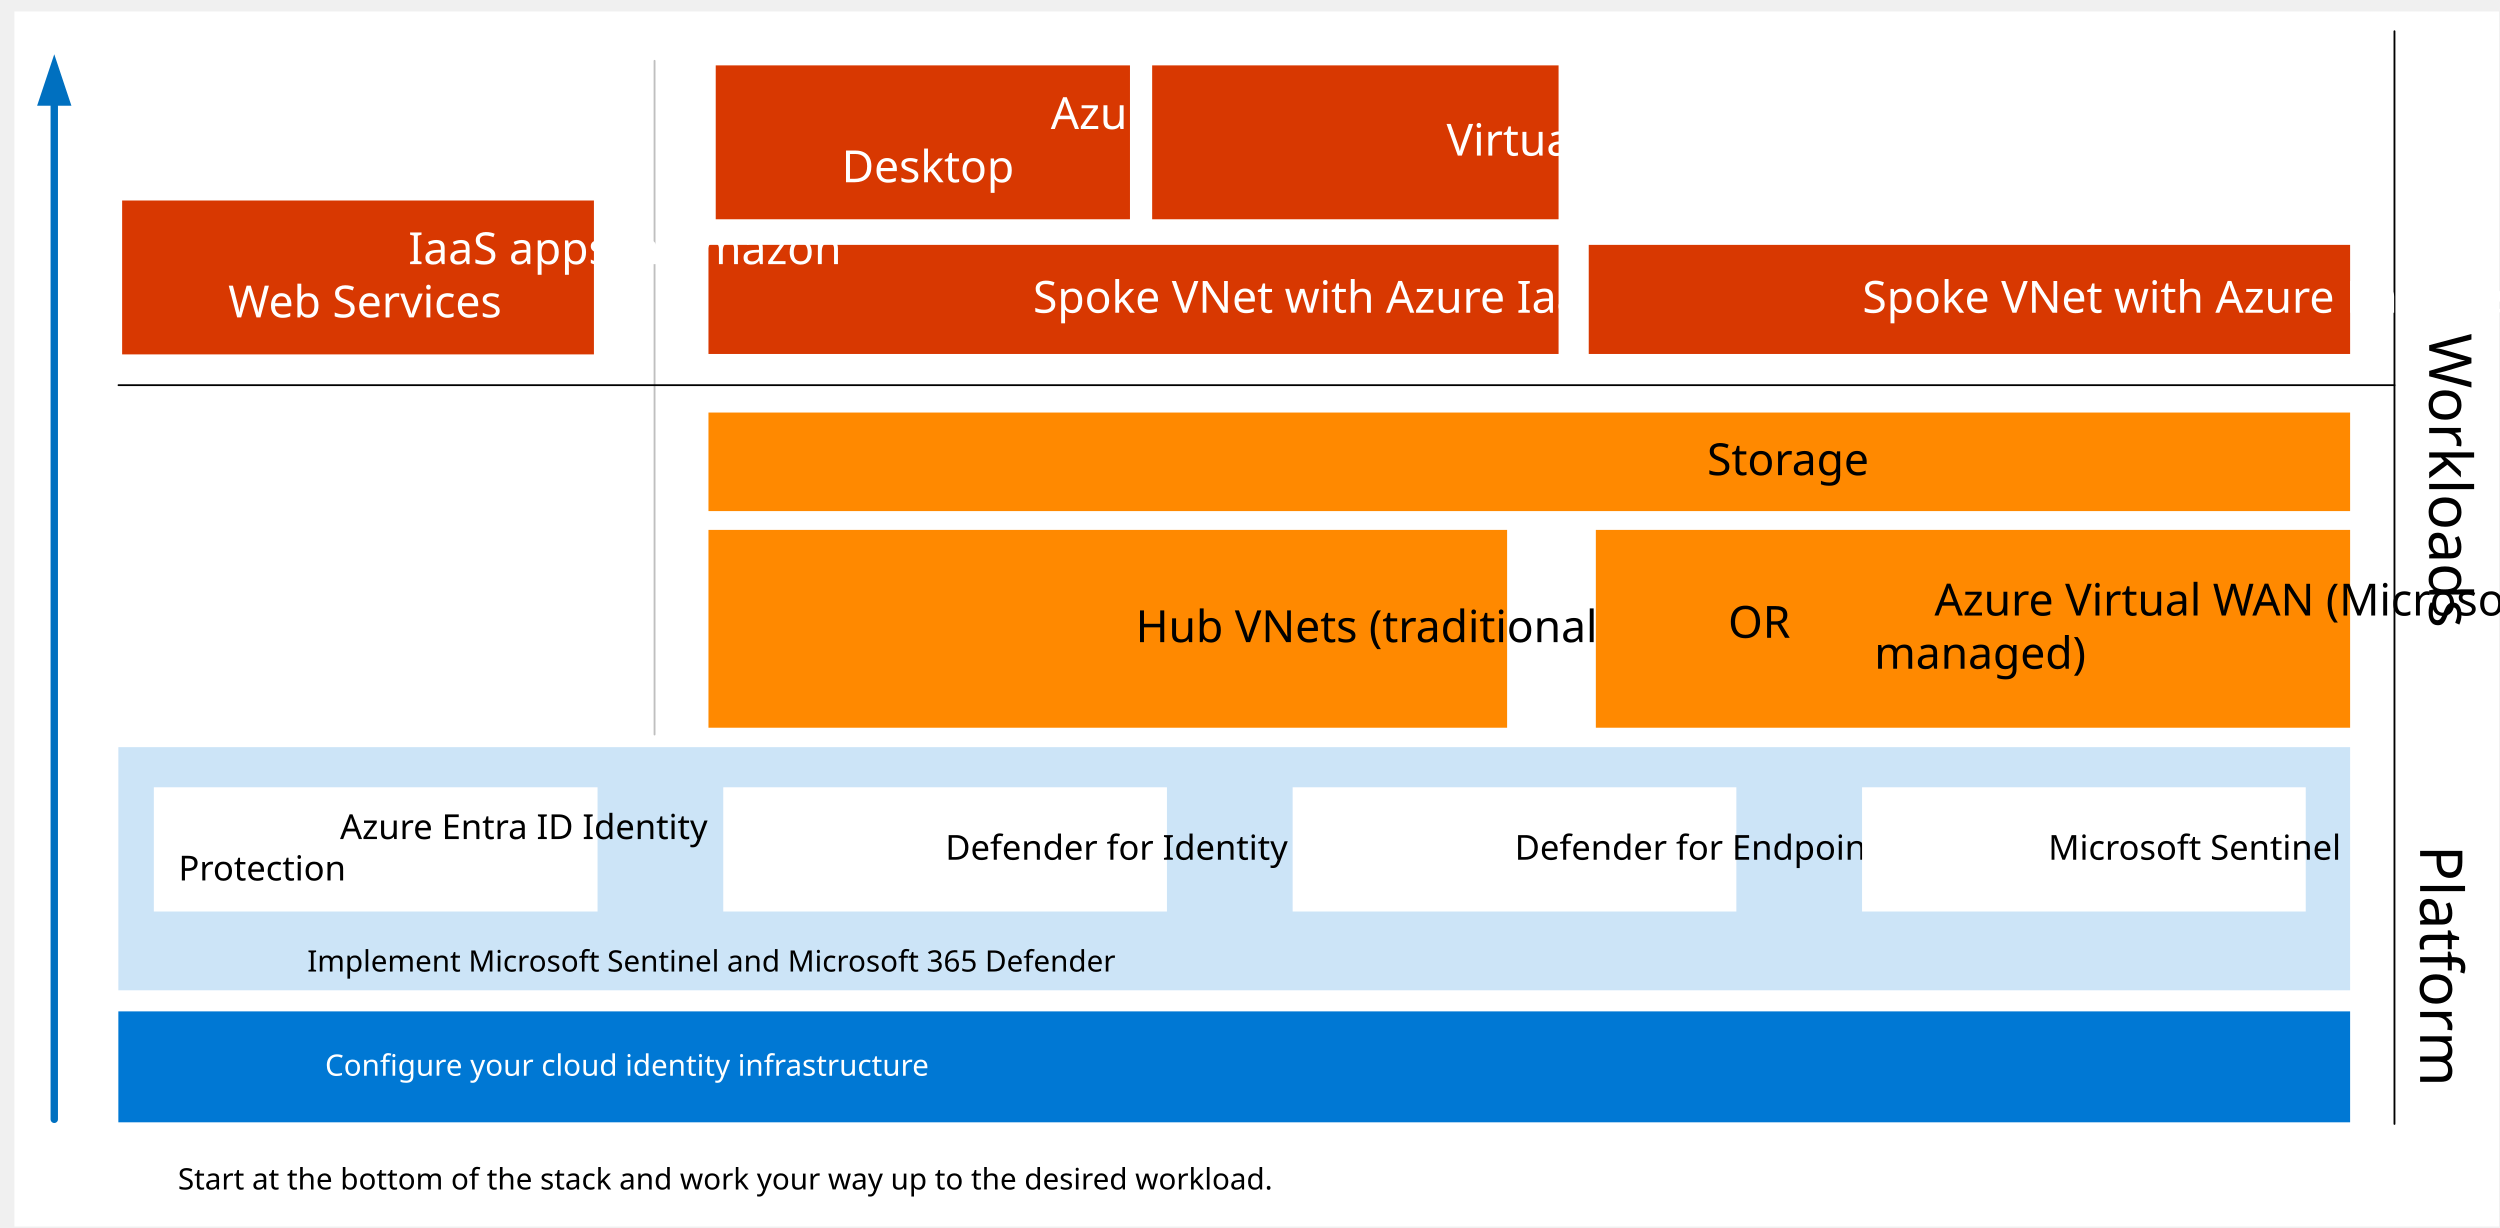
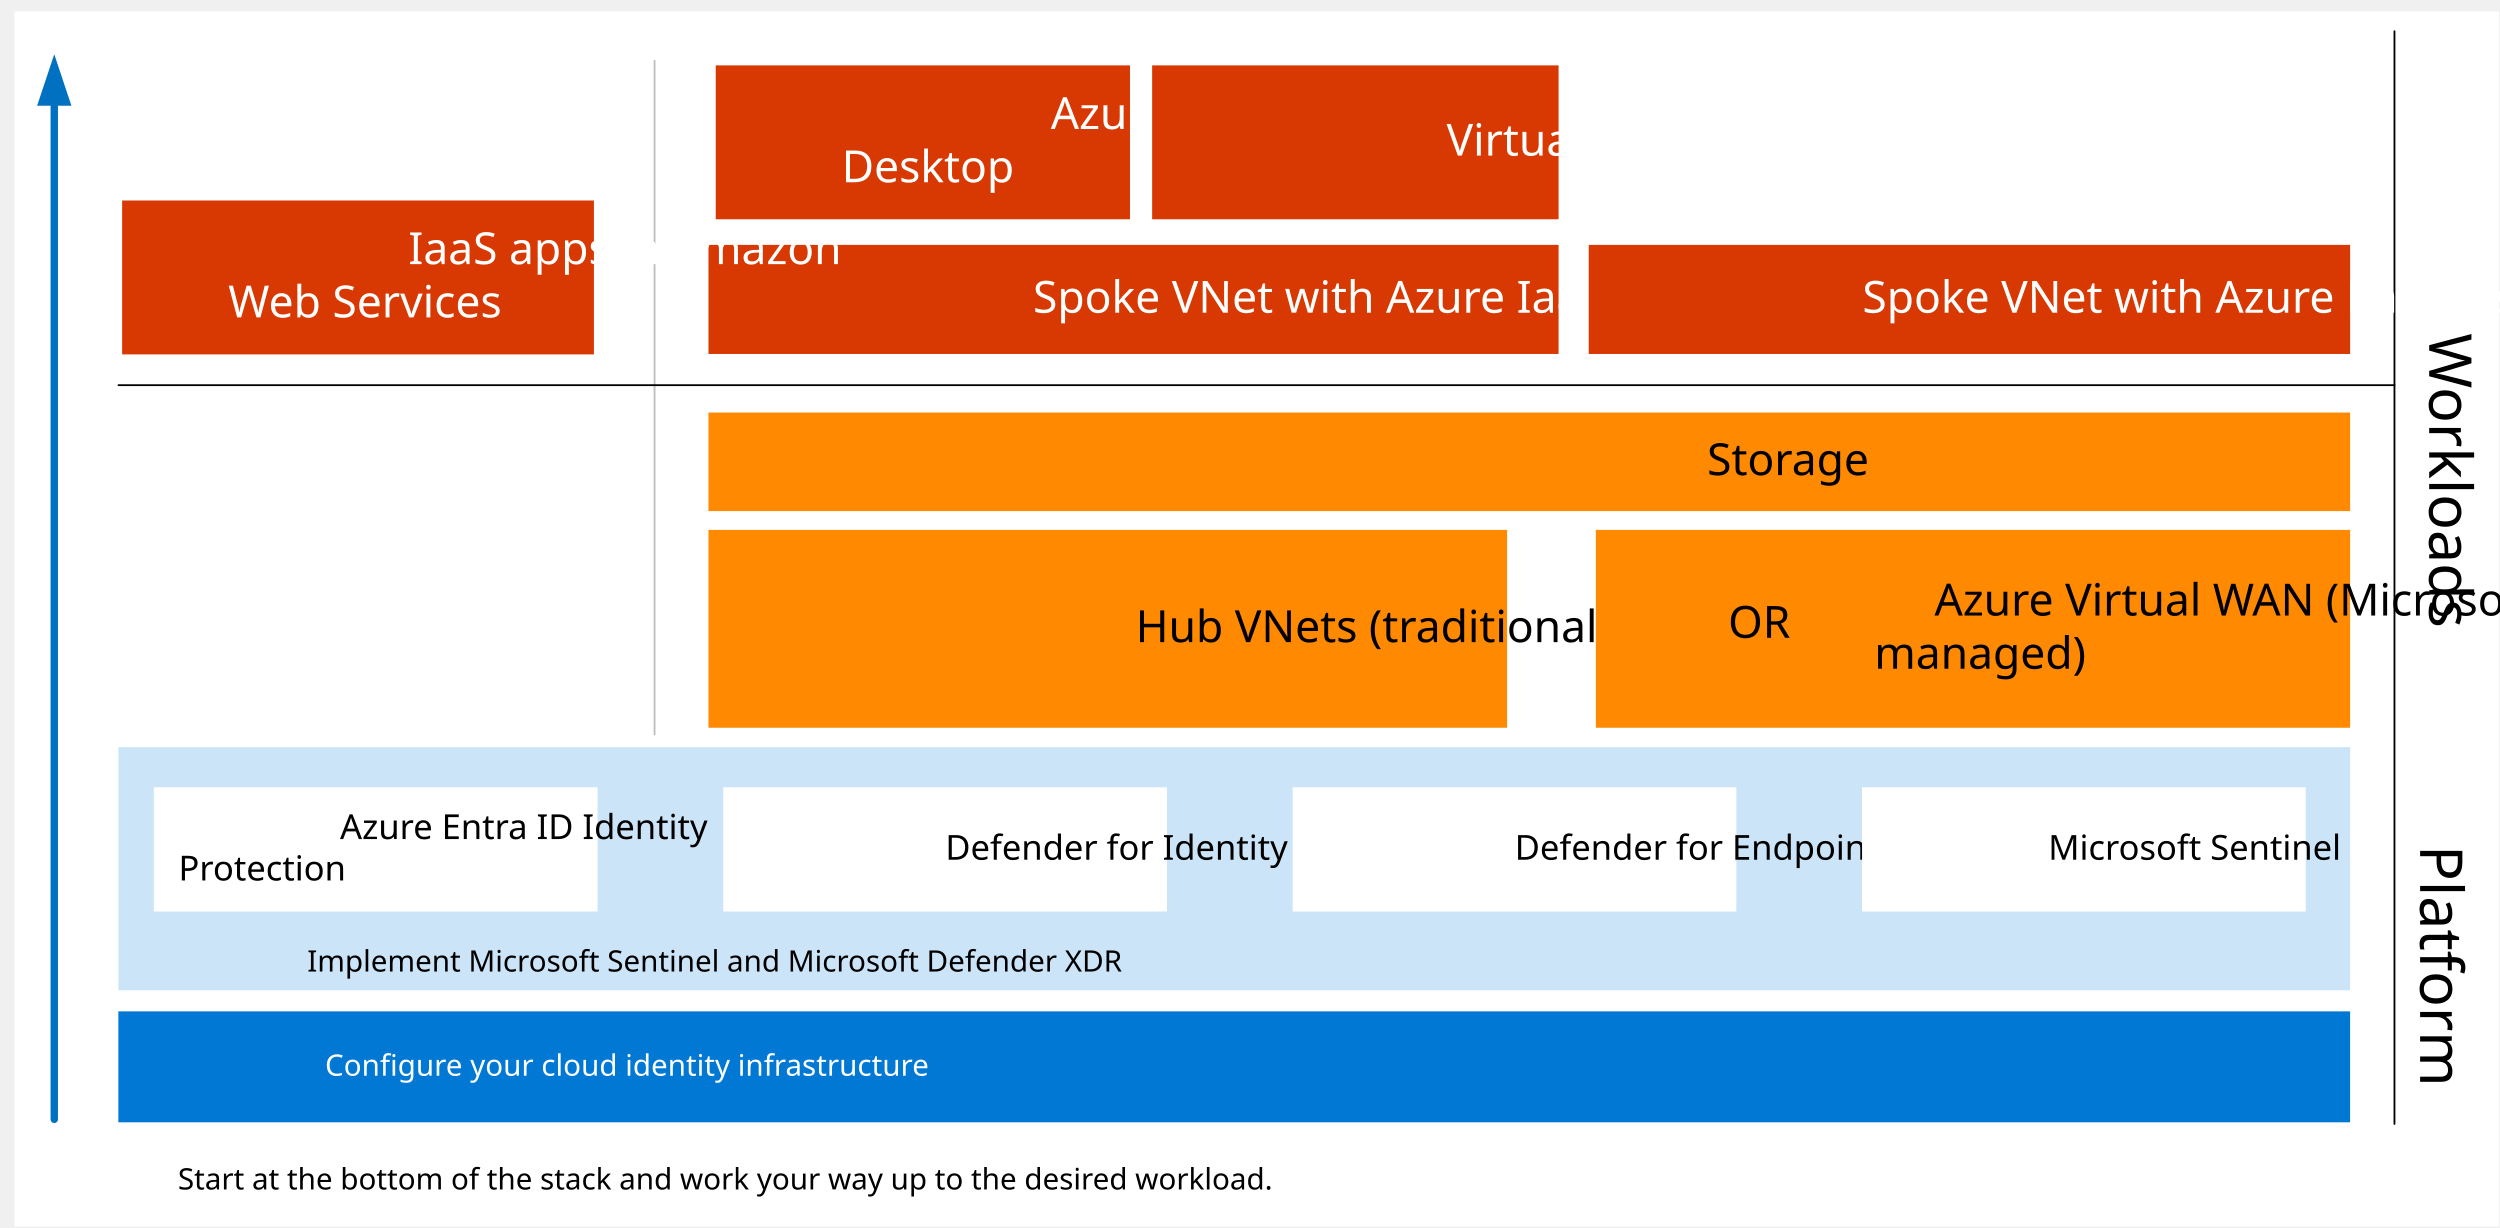
<svg xmlns="http://www.w3.org/2000/svg" xmlns:ns1="http://schemas.microsoft.com/visio/2003/SVGExtensions/" xmlns:xlink="http://www.w3.org/1999/xlink" width="14.086in" height="6.916in" viewBox="0 0 1014.22 497.968" xml:space="preserve" color-interpolation-filters="sRGB" class="st19">
  <ns1:documentProperties ns1:langID="1033" ns1:viewMarkup="false">
    <ns1:userDefs>
      <ns1:ud ns1:nameU="msvConvertTheme" />
    </ns1:userDefs>
  </ns1:documentProperties>
  <style type="text/css">
	
		.st1 {fill:#ffffff;stroke:none;stroke-linecap:round;stroke-linejoin:round;stroke-width:0.75}
		.st2 {stroke:#bfbfbf;stroke-linecap:round;stroke-linejoin:round;stroke-width:0.75}
		.st3 {stroke:#000000;stroke-linecap:round;stroke-linejoin:round;stroke-width:0.75}
		.st4 {fill:#0078d4;stroke:none;stroke-linecap:round;stroke-linejoin:round;stroke-width:0.24}
		.st5 {fill:#ffffff;font-family:Segoe UI Semibold;font-size:1em}
		.st6 {fill:#cce4f7;stroke:none;stroke-linecap:round;stroke-linejoin:round;stroke-width:0.24}
		.st7 {fill:#000000;font-family:Segoe UI;font-size:1em}
		.st8 {fill:#ffffff;stroke:none;stroke-linecap:round;stroke-linejoin:round;stroke-width:0.24}
		.st9 {fill:#000000;font-family:Segoe UI;font-size:1.167em}
		.st10 {fill:#ff8900;stroke:none;stroke-linecap:round;stroke-linejoin:round;stroke-width:0.75}
		.st11 {fill:#000000;font-family:Segoe UI;font-size:1.5em}
		.st12 {fill:#d83801;stroke:none;stroke-linecap:round;stroke-linejoin:round;stroke-width:0.75}
		.st13 {fill:#ffffff;font-family:Segoe UI;font-size:1.5em}
		.st14 {font-size:1em}
		.st15 {fill:none;stroke:none;stroke-linecap:round;stroke-linejoin:round;stroke-width:0.75}
		.st16 {fill:#000000;font-family:Segoe UI Semibold;font-size:2em}
		.st17 {marker-end:url(#mrkr13-62);stroke:#0070c0;stroke-linecap:round;stroke-linejoin:round;stroke-width:3}
		.st18 {fill:#0070c0;fill-opacity:1;stroke:#0070c0;stroke-opacity:1;stroke-width:0.431}
		.st19 {fill:none;fill-rule:evenodd;font-size:12px;overflow:visible;stroke-linecap:square;stroke-miterlimit:3}
	
	</style>
  <defs id="Markers">
    <g id="lend13">
      <path d="M 3 1 L 0 0 L 3 -1 L 3 1 " style="stroke:none" />
    </g>
    <marker id="mrkr13-62" class="st18" ns1:arrowType="13" ns1:arrowSize="4" ns1:setback="6.96" refX="-6.96" orient="auto" markerUnits="strokeWidth" overflow="visible">
      <use xlink:href="#lend13" transform="scale(-2.32,-2.32) " />
    </marker>
  </defs>
  <g ns1:mID="0" ns1:index="1" ns1:groupContext="foregroundPage">
    <ns1:userDefs>
      <ns1:ud ns1:nameU="visNavType" ns1:val="VT0(1):26" />
    </ns1:userDefs>
    <ns1:pageProperties ns1:drawingScale="1" ns1:pageScale="1" ns1:drawingUnits="19" ns1:shadowOffsetX="8.50394" ns1:shadowOffsetY="-8.50394" />
    <g id="shape1182-1" ns1:mID="1182" ns1:groupContext="shape" transform="translate(5.84256,-0.375)">
      <ns1:userDefs>
        <ns1:ud ns1:nameU="visNavOrder" ns1:val="VT0(153000):26" />
      </ns1:userDefs>
      <rect x="0" y="5.023" width="1008" height="492.945" class="st1" />
    </g>
    <g id="shape2078-3" ns1:mID="2078" ns1:groupContext="shape" transform="translate(763.512,24.6761) rotate(90)">
      <ns1:userDefs>
        <ns1:ud ns1:nameU="visNavOrder" ns1:val="VT0(114000):26" />
      </ns1:userDefs>
      <path d="M0 497.97 L273.31 497.97" class="st2" />
    </g>
    <g id="shape2079-6" ns1:mID="2079" ns1:groupContext="shape" transform="translate(1469.38,12.6761) rotate(90)">
      <ns1:userDefs>
        <ns1:ud ns1:nameU="visNavOrder" ns1:val="VT0(115000):26" />
      </ns1:userDefs>
      <path d="M0 497.97 L443.29 497.97" class="st3" />
    </g>
    <a xlink:href="https://aka.ms/zero-trust-m365-identity">
      <g id="shape2080-9" ns1:mID="2080" ns1:groupContext="shape" transform="translate(48.0095,-42.6595)">
        <ns1:userDefs>
          <ns1:ud ns1:nameU="visVersion" ns1:val="VT0(15):26" />
          <ns1:ud ns1:nameU="visNavOrder" ns1:val="VT0(86000):26" />
        </ns1:userDefs>
        <ns1:textBlock ns1:margins="rect(4,4,4,8)" />
        <ns1:textRect cx="452.702" cy="475.468" width="905.41" height="45" />
        <rect x="0" y="452.968" width="905.405" height="45" class="st4" />
        <text x="15.2" y="479.07" class="st5" ns1:langID="1033">
          <ns1:paragraph ns1:indentLeft="7.2" />
          <ns1:tabList />Configure your cloud identity infrastructure</text>
      </g>
    </a>
    <a xlink:href="https://learn.microsoft.com/security/operations/siem-xdr-overview">
      <g id="shape2082-12" ns1:mID="2082" ns1:groupContext="shape" transform="translate(48.0095,-96.2158)">
        <ns1:userDefs>
          <ns1:ud ns1:nameU="visVersion" ns1:val="VT0(15):26" />
          <ns1:ud ns1:nameU="visNavOrder" ns1:val="VT0(88000):26" />
        </ns1:userDefs>
        <ns1:textBlock ns1:margins="rect(4,4,4,8)" ns1:verticalAlign="2" />
        <ns1:textRect cx="452.702" cy="448.646" width="905.41" height="98.644" />
        <rect x="0" y="399.324" width="905.405" height="98.644" class="st6" />
        <text x="8" y="490.37" class="st7" ns1:langID="1033">
          <ns1:paragraph />
-           <ns1:tabList />Implement Microsoft Sentinel and Microsoft 365 Defender</text>
+           <ns1:tabList />Implement Microsoft Sentinel and Microsoft Defender XDR</text>
      </g>
    </a>
    <a xlink:href="https://aka.ms/zero-trust-m365-defender">
      <g id="shape2083-15" ns1:mID="2083" ns1:groupContext="shape" transform="translate(293.414,-128.175)">
        <ns1:userDefs>
          <ns1:ud ns1:nameU="visVersion" ns1:val="VT0(15):26" />
          <ns1:ud ns1:nameU="visNavOrder" ns1:val="VT0(89000):26" />
        </ns1:userDefs>
        <ns1:textBlock ns1:margins="rect(10,10,10,10)" />
        <ns1:textRect cx="90" cy="472.768" width="180.01" height="50.4" />
        <rect x="0" y="447.568" width="180" height="50.4" class="st8" />
        <text x="10" y="476.97" class="st9" ns1:langID="1033">
          <ns1:paragraph />
          <ns1:tabList />Defender for Identity</text>
      </g>
    </a>
    <a xlink:href="https://aka.ms/zero-trust-m365-defender">
      <g id="shape2084-18" ns1:mID="2084" ns1:groupContext="shape" transform="translate(524.414,-128.175)">
        <ns1:userDefs>
          <ns1:ud ns1:nameU="visVersion" ns1:val="VT0(15):26" />
          <ns1:ud ns1:nameU="visNavOrder" ns1:val="VT0(90000):26" />
        </ns1:userDefs>
        <ns1:textBlock ns1:margins="rect(10,10,10,10)" />
        <ns1:textRect cx="90" cy="472.768" width="180.01" height="50.4" />
        <rect x="0" y="447.568" width="180" height="50.4" class="st8" />
        <text x="10" y="476.97" class="st9" ns1:langID="1033">
          <ns1:paragraph />
          <ns1:tabList />Defender for Endpoint</text>
      </g>
    </a>
    <a xlink:href="https://learn.microsoft.com/security/zero-trust/azure-infrastructure-networking">
      <g id="shape2102-21" ns1:mID="2102" ns1:groupContext="shape" transform="translate(287.414,-202.736)">
        <ns1:userDefs>
          <ns1:ud ns1:nameU="visNavOrder" ns1:val="VT0(108000):26" />
        </ns1:userDefs>
        <ns1:textBlock ns1:margins="rect(4,4,4,4)" />
        <ns1:textRect cx="162" cy="457.839" width="324.01" height="80.258" />
        <rect x="0" y="417.71" width="324" height="80.258" class="st10" />
        <text x="70.37" y="463.24" class="st11" ns1:langID="1033">
          <ns1:paragraph ns1:horizAlign="1" ns1:bulletSize="0.166667" />
          <ns1:tabList />Hub VNets (traditional)</text>
      </g>
    </a>
    <a xlink:href="https://learn.microsoft.com/security/zero-trust/azure-infrastructure-iaas">
      <g id="shape2103-24" ns1:mID="2103" ns1:groupContext="shape" transform="translate(287.414,-354.367)">
        <ns1:userDefs>
          <ns1:ud ns1:nameU="visNavOrder" ns1:val="VT0(109000):26" />
        </ns1:userDefs>
        <ns1:textBlock ns1:margins="rect(4,4,4,4)" />
        <ns1:textRect cx="172.44" cy="475.839" width="344.89" height="44.258" />
        <rect x="0" y="453.71" width="344.881" height="44.258" class="st12" />
        <text x="28.72" y="481.24" class="st13" ns1:langID="1033">
          <ns1:paragraph ns1:horizAlign="1" ns1:bulletSize="0.166667" />
          <ns1:tabList />Spoke VNet with Azure IaaS services</text>
      </g>
    </a>
    <a xlink:href="https://learn.microsoft.com/security/zero-trust/azure-infrastructure-storage">
      <g id="shape2104-27" ns1:mID="2104" ns1:groupContext="shape" transform="translate(287.414,-290.625)">
        <ns1:userDefs>
          <ns1:ud ns1:nameU="visNavOrder" ns1:val="VT0(110000):26" />
        </ns1:userDefs>
        <ns1:textBlock ns1:margins="rect(4,4,4,4)" />
        <ns1:textRect cx="333" cy="477.979" width="666.01" height="39.978" />
        <rect x="0" y="457.99" width="666" height="39.978" class="st10" />
        <text x="302.18" y="483.38" class="st11" ns1:langID="1033">
          <ns1:paragraph ns1:horizAlign="1" ns1:bulletSize="0.166667" />
          <ns1:tabList />Storage</text>
      </g>
    </a>
    <a xlink:href="https://learn.microsoft.com/security/zero-trust/azure-infrastructure-avd">
      <g id="shape2105-30" ns1:mID="2105" ns1:groupContext="shape" transform="translate(290.362,-409.012)">
        <ns1:userDefs>
          <ns1:ud ns1:nameU="visNavOrder" ns1:val="VT0(111000):26" />
        </ns1:userDefs>
        <ns1:textBlock ns1:margins="rect(4,4,4,4)" />
        <ns1:textRect cx="84.026" cy="466.752" width="168.06" height="62.432" />
        <rect x="0" y="435.535" width="168.052" height="62.432" class="st12" />
        <text x="32.96" y="461.35" class="st13" ns1:langID="1033">
          <ns1:paragraph ns1:horizAlign="1" ns1:bulletSize="0.166667" />
          <ns1:tabList />Azure Virtual <tspan x="51.1" dy="1.2em" class="st14">Desktop</tspan>
        </text>
      </g>
    </a>
    <a xlink:href="https://learn.microsoft.com/security/zero-trust/secure-iaas-apps">
      <g id="shape2106-34" ns1:mID="2106" ns1:groupContext="shape" transform="translate(49.5446,-354.193)">
        <ns1:userDefs>
          <ns1:ud ns1:nameU="visNavOrder" ns1:val="VT0(112000):26" />
        </ns1:userDefs>
        <ns1:textBlock ns1:margins="rect(4,4,4,4)" />
        <ns1:textRect cx="95.701" cy="466.752" width="191.41" height="62.432" />
        <rect x="0" y="435.535" width="191.402" height="62.432" class="st12" />
        <text x="13.15" y="461.35" class="st13" ns1:langID="1033">
          <ns1:paragraph ns1:horizAlign="1" ns1:bulletSize="0.166667" />
          <ns1:tabList />IaaS apps in Amazon <tspan x="43.04" dy="1.2em" class="st14">Web Services</tspan>
        </text>
      </g>
    </a>
    <a xlink:href="https://learn.microsoft.com/security/zero-trust/azure-infrastructure-virtual-machines">
      <g id="shape2107-38" ns1:mID="2107" ns1:groupContext="shape" transform="translate(467.414,-409.012)">
        <ns1:userDefs>
          <ns1:ud ns1:nameU="visNavOrder" ns1:val="VT0(113000):26" />
        </ns1:userDefs>
        <ns1:textBlock ns1:margins="rect(4,4,4,4)" />
        <ns1:textRect cx="82.44" cy="466.752" width="164.89" height="62.432" />
        <rect x="0" y="435.535" width="164.881" height="62.432" class="st12" />
        <text x="16.47" y="472.15" class="st13" ns1:langID="1033">
          <ns1:paragraph ns1:horizAlign="1" ns1:bulletSize="0.166667" />
          <ns1:tabList />Virtual Machines</text>
      </g>
    </a>
    <g id="shape2108-41" ns1:mID="2108" ns1:groupContext="shape" transform="translate(48.0807,-341.714)">
      <ns1:userDefs>
        <ns1:ud ns1:nameU="visNavOrder" ns1:val="VT0(116000):26" />
      </ns1:userDefs>
      <path d="M0 497.97 L923.33 497.97" class="st3" />
    </g>
    <g id="shape2109-44" ns1:mID="2109" ns1:groupContext="shape" transform="translate(1476.03,16.5428) rotate(90)">
      <ns1:userDefs>
        <ns1:ud ns1:nameU="visNavOrder" ns1:val="VT0(117000):26" />
      </ns1:userDefs>
      <ns1:textBlock ns1:margins="rect(4,4,4,4)" ns1:verticalAlign="0" />
      <ns1:textRect cx="64.8" cy="481.452" width="129.6" height="33.032" />
      <rect x="0" y="464.936" width="129.6" height="33.032" class="st15" />
      <text x="6.34" y="490.54" class="st16" ns1:langID="1033">
        <ns1:paragraph ns1:horizAlign="1" />
        <ns1:tabList />Workloads</text>
    </g>
    <g id="shape2110-47" ns1:mID="2110" ns1:groupContext="shape" transform="translate(1476.03,212.855) rotate(90)">
      <ns1:userDefs>
        <ns1:ud ns1:nameU="visNavOrder" ns1:val="VT0(118000):26" />
      </ns1:userDefs>
      <ns1:textBlock ns1:margins="rect(4,4,4,4)" ns1:verticalAlign="0" />
      <ns1:textRect cx="64.8" cy="483.294" width="129.6" height="29.348" />
      <rect x="0" y="468.62" width="129.6" height="29.348" class="st15" />
      <text x="17.68" y="494.22" class="st16" ns1:langID="1033">
        <ns1:paragraph ns1:horizAlign="1" />
        <ns1:tabList />Platform</text>
    </g>
    <g id="shape2111-50" ns1:mID="2111" ns1:groupContext="shape" transform="translate(62.414,-128.175)">
      <ns1:userDefs>
        <ns1:ud ns1:nameU="visVersion" ns1:val="VT0(15):26" />
        <ns1:ud ns1:nameU="visNavOrder" ns1:val="VT0(119000):26" />
      </ns1:userDefs>
      <ns1:textBlock ns1:margins="rect(10,10,10,10)" />
      <ns1:textRect cx="90" cy="472.768" width="180.01" height="50.4" />
      <rect x="0" y="447.568" width="180" height="50.4" class="st8" />
      <text x="10" y="468.57" class="st9" ns1:langID="1033">
        <ns1:paragraph />
        <ns1:tabList />Azure Entra ID Identity <tspan x="10" dy="1.2em" class="st14">Protection</tspan>
      </text>
    </g>
    <g id="shape2112-54" ns1:mID="2112" ns1:groupContext="shape" transform="translate(755.414,-128.175)">
      <ns1:userDefs>
        <ns1:ud ns1:nameU="visVersion" ns1:val="VT0(15):26" />
        <ns1:ud ns1:nameU="visNavOrder" ns1:val="VT0(120000):26" />
      </ns1:userDefs>
      <ns1:textBlock ns1:margins="rect(10,10,10,10)" />
      <ns1:textRect cx="90" cy="472.768" width="180.01" height="50.4" />
      <rect x="0" y="447.568" width="180" height="50.4" class="st8" />
      <text x="10" y="476.97" class="st9" ns1:langID="1033">
        <ns1:paragraph />
        <ns1:tabList />Microsoft Sentinel</text>
    </g>
    <g id="shape2113-57" ns1:mID="2113" ns1:groupContext="shape" transform="translate(-475.958,454.093) rotate(-90)">
      <ns1:userDefs>
        <ns1:ud ns1:nameU="visNavOrder" ns1:val="VT0(121000):26" />
      </ns1:userDefs>
      <path d="M0 497.97 L411.2 497.97" class="st17" />
    </g>
    <g id="shape1170-63" ns1:mID="1170" ns1:groupContext="shape" transform="translate(12.0095,-4.45832)">
      <ns1:userDefs>
        <ns1:ud ns1:nameU="visNavOrder" ns1:val="VT0(141000):26" />
      </ns1:userDefs>
      <ns1:textBlock ns1:margins="rect(4,4,4,4)" />
      <ns1:textRect cx="317.25" cy="483.405" width="634.5" height="29.125" />
      <rect x="0" y="468.843" width="634.5" height="29.125" class="st15" />
      <text x="4" y="487.01" class="st7" ns1:langID="1033">
        <ns1:paragraph />
        <ns1:tabList />Start at the bottom of the stack and work your way up to the desired workload.</text>
    </g>
    <a xlink:href="https://learn.microsoft.com/security/zero-trust/azure-virtual-wan">
      <g id="shape1179-66" ns1:mID="1179" ns1:groupContext="shape" transform="translate(647.414,-202.736)">
        <ns1:userDefs>
          <ns1:ud ns1:nameU="visNavOrder" ns1:val="VT0(150000):26" />
        </ns1:userDefs>
        <ns1:textBlock ns1:margins="rect(4,4,4,4)" />
        <ns1:textRect cx="153" cy="457.839" width="306" height="80.258" />
        <rect x="0" y="417.71" width="306" height="80.258" class="st10" />
        <text x="34.43" y="452.44" class="st11" ns1:langID="1033">
          <ns1:paragraph ns1:horizAlign="1" ns1:bulletSize="0.166667" />
          <ns1:tabList />Azure Virtual WAN (Microsoft-<tspan x="112.97" dy="1.2em" class="st14">managed)</tspan>
        </text>
      </g>
    </a>
    <g id="shape1180-70" ns1:mID="1180" ns1:groupContext="shape" transform="translate(601.628,-234.625)">
      <ns1:userDefs>
        <ns1:ud ns1:nameU="visNavOrder" ns1:val="VT0(151000):26" />
      </ns1:userDefs>
      <ns1:textBlock ns1:margins="rect(4,4,4,4)" />
      <ns1:textRect cx="27.393" cy="487.968" width="54.79" height="20" />
      <rect x="0" y="477.968" width="54.786" height="20" class="st15" />
      <text x="15.22" y="493.37" class="st11" ns1:langID="1033">
        <ns1:paragraph ns1:horizAlign="1" />
        <ns1:tabList />OR</text>
    </g>
    <a xlink:href="https://learn.microsoft.com/security/zero-trust/azure-infrastructure-iaas">
      <g id="shape1183-73" ns1:mID="1183" ns1:groupContext="shape" transform="translate(644.533,-354.367)">
        <ns1:userDefs>
          <ns1:ud ns1:nameU="visNavOrder" ns1:val="VT0(154000):26" />
        </ns1:userDefs>
        <ns1:textBlock ns1:margins="rect(4,4,4,4)" />
        <ns1:textRect cx="154.44" cy="475.839" width="308.89" height="44.258" />
        <rect x="0" y="453.71" width="308.881" height="44.258" class="st12" />
        <text x="8.07" y="481.24" class="st13" ns1:langID="1033">
          <ns1:paragraph ns1:horizAlign="1" ns1:bulletSize="0.166667" />
          <ns1:tabList />Spoke VNet with Azure PaaS services</text>
      </g>
    </a>
  </g>
</svg>
